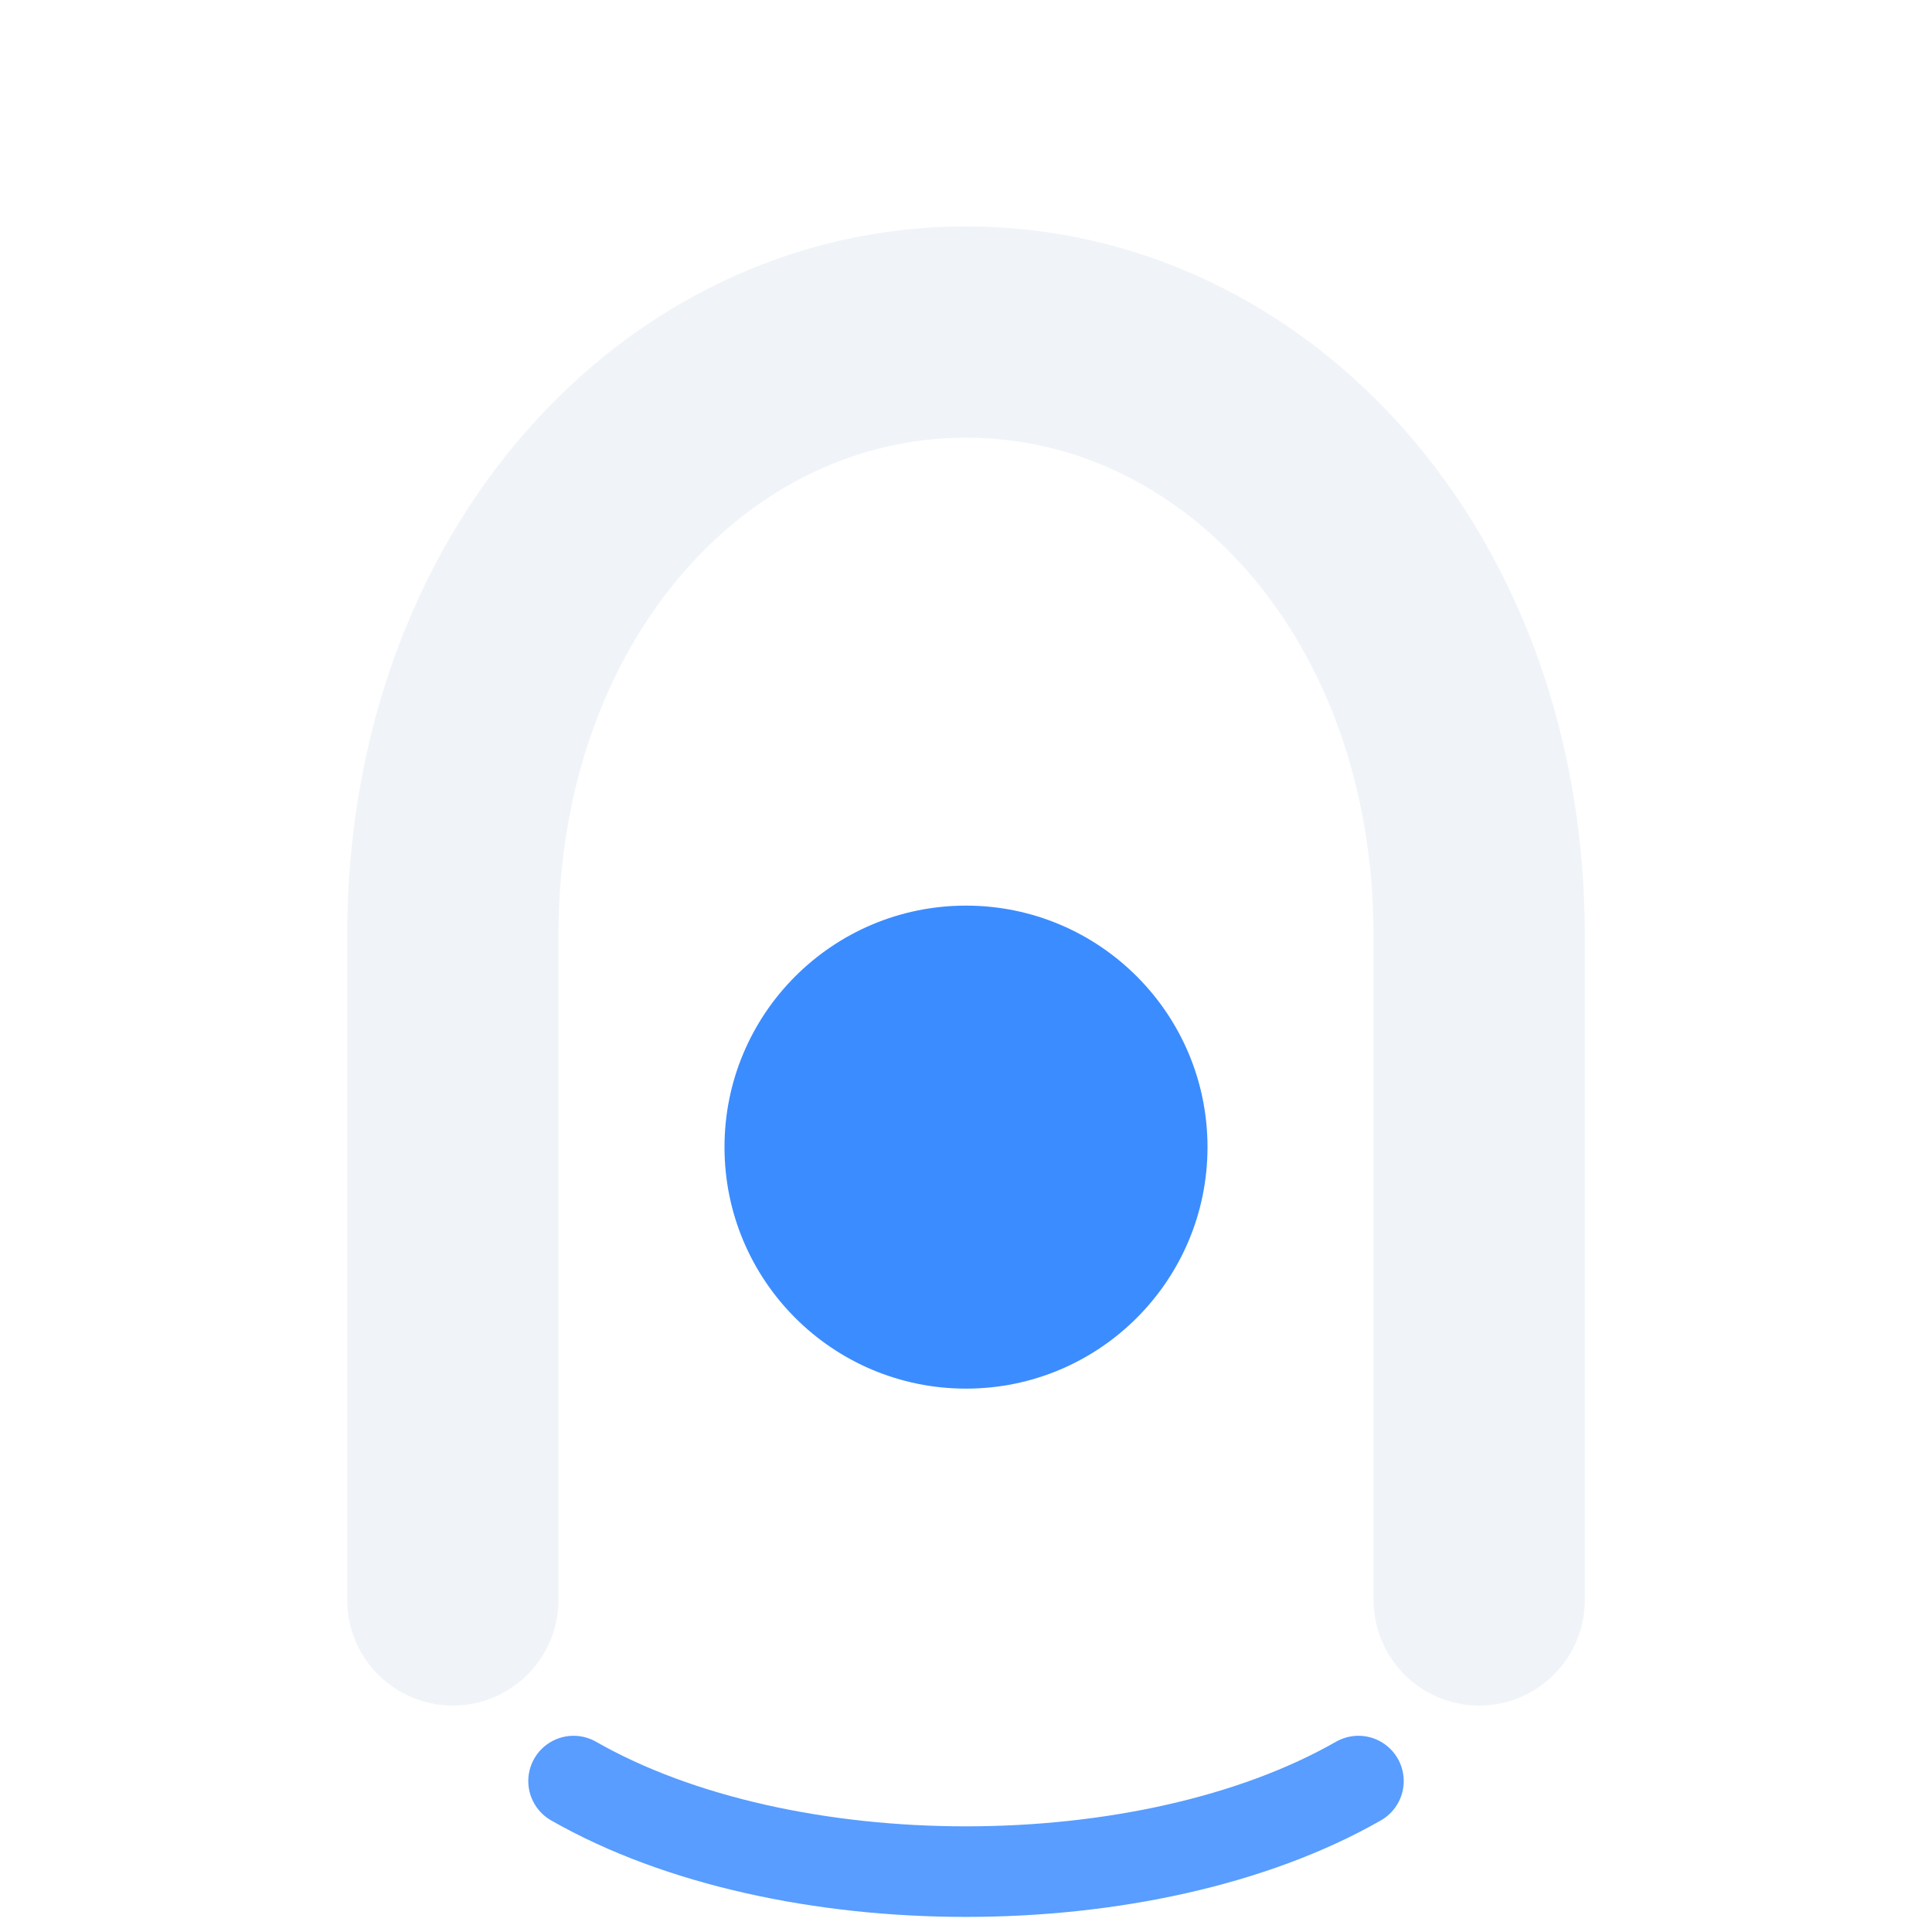
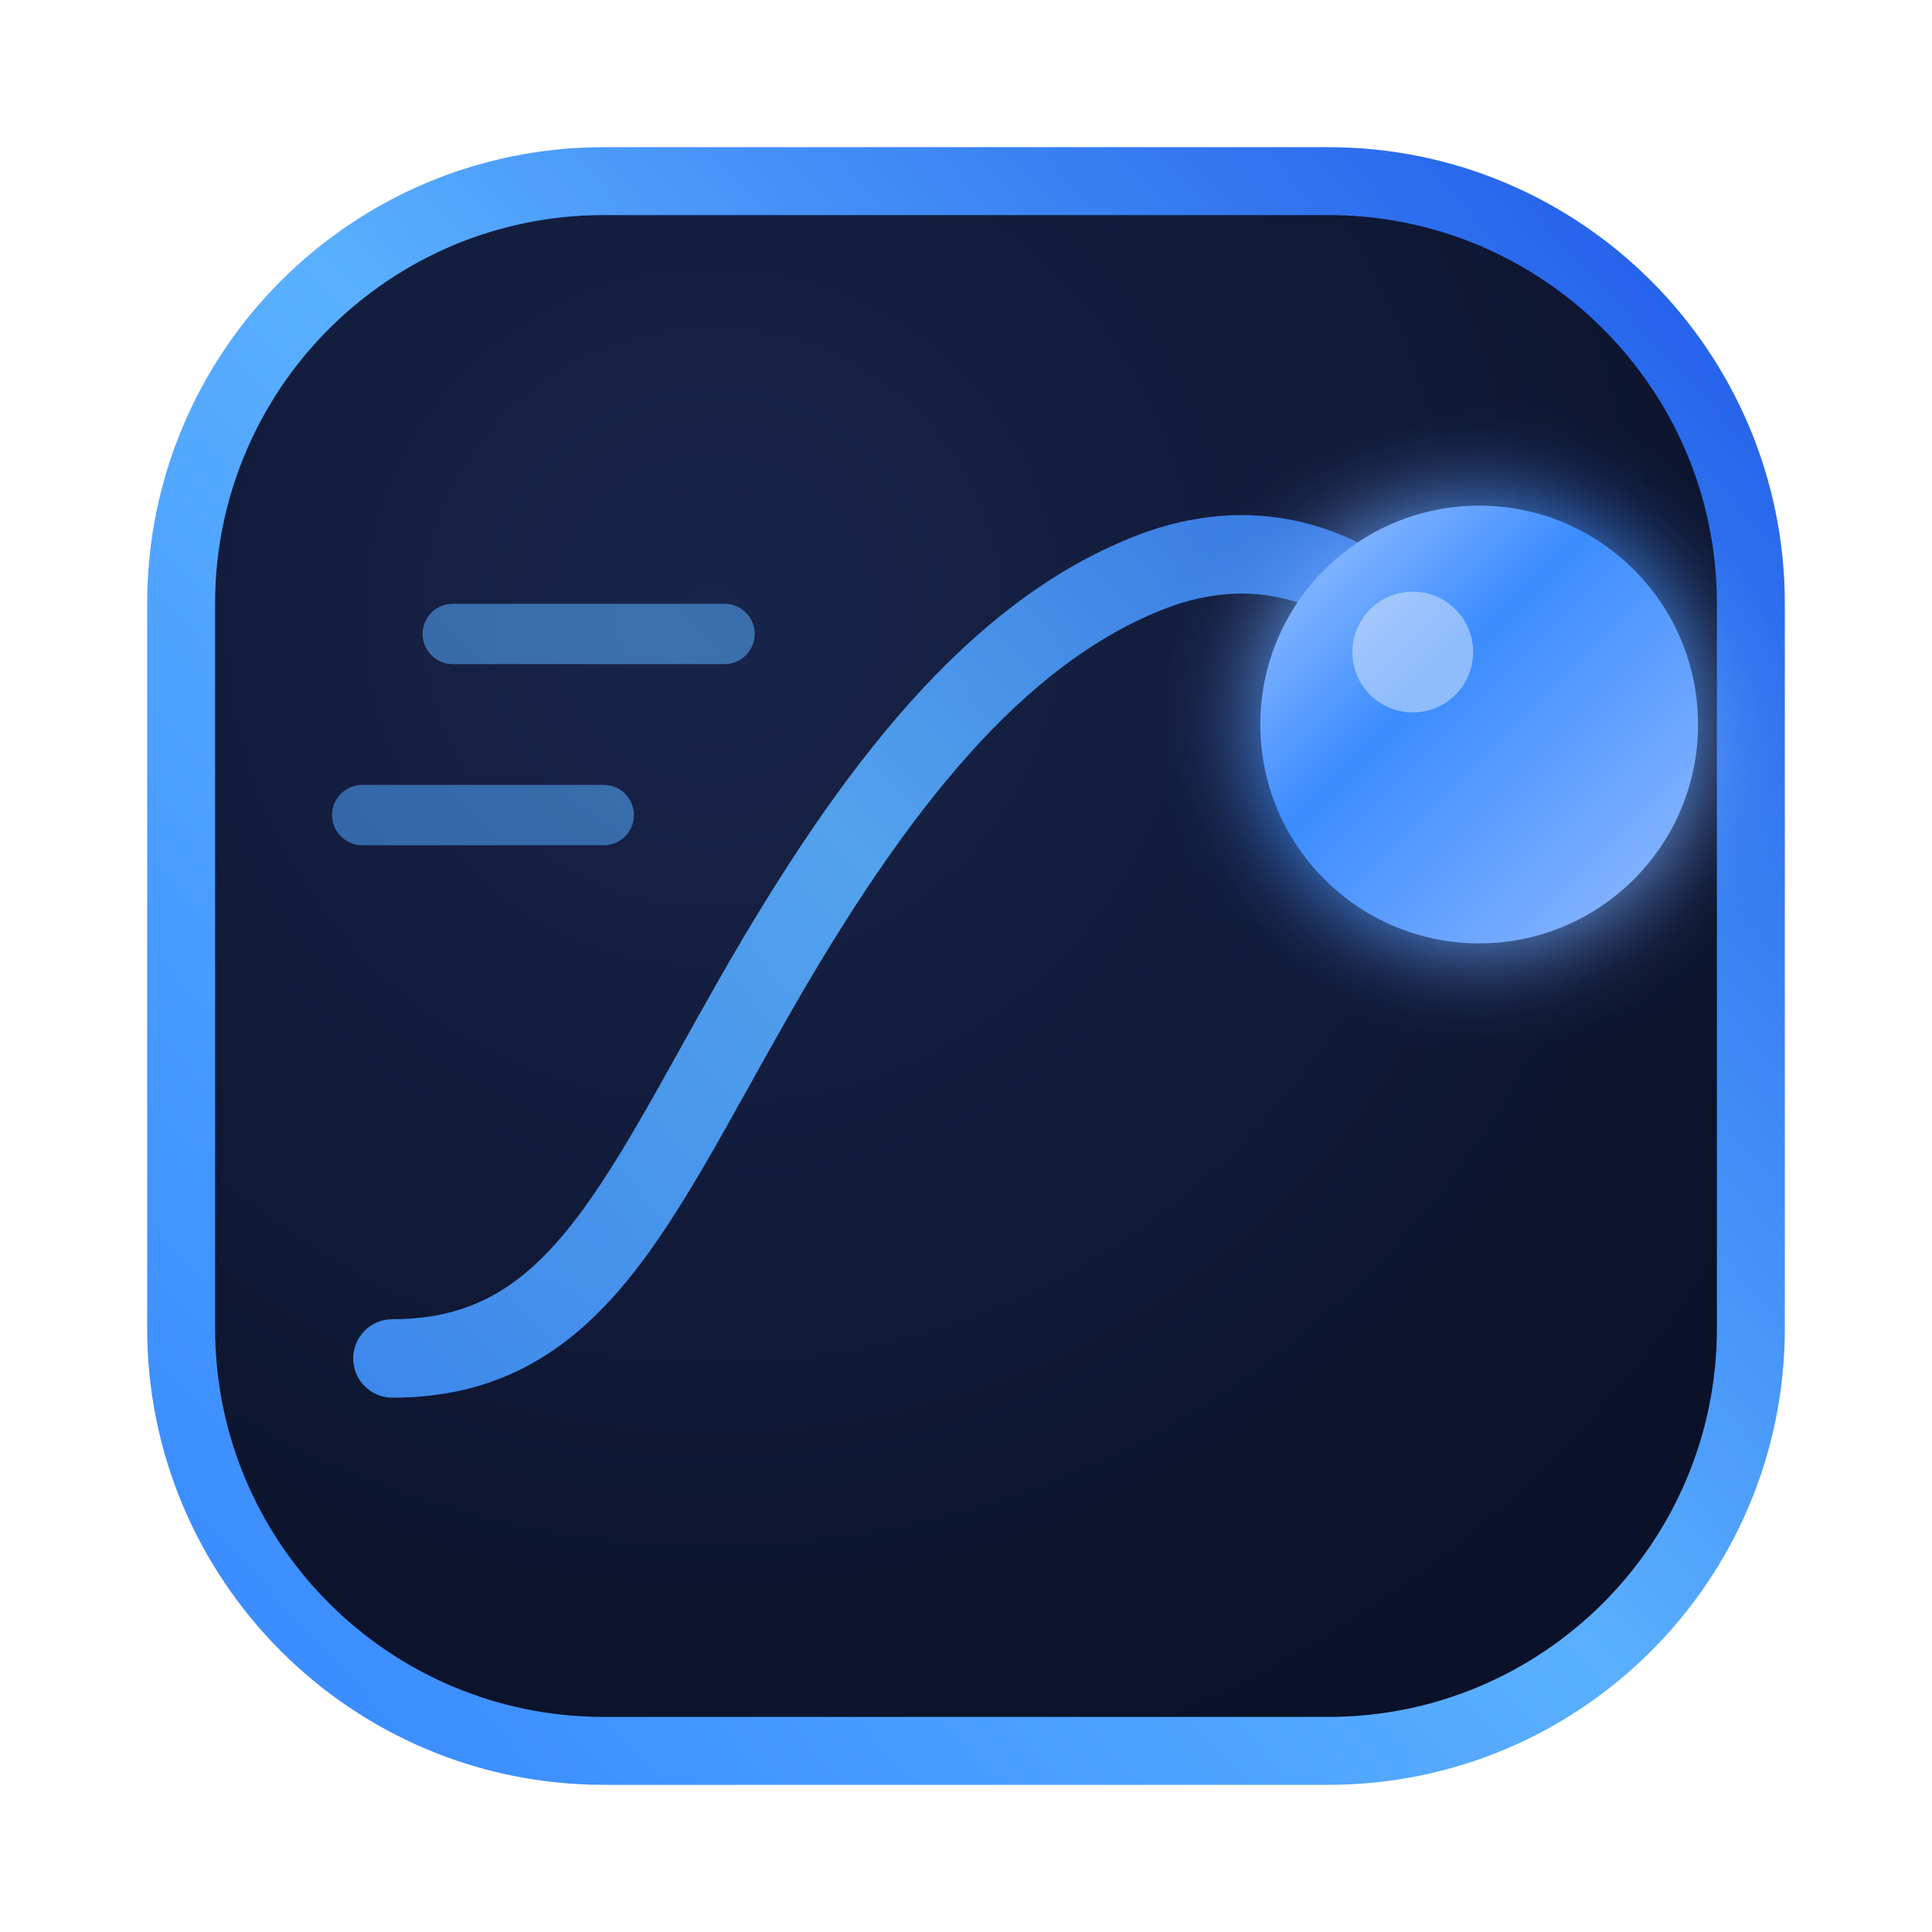
<svg xmlns="http://www.w3.org/2000/svg" viewBox="0 0 64 64" fill="none" role="img" aria-label="Boing Network">
-   <path d="M15 53 V31 C15 19.4 22.7 11 32 11 C41.3 11 49 19.4 49 31 V53" stroke="#F0F4F8" stroke-width="7" stroke-linecap="round" stroke-linejoin="round" />
-   <circle cx="32" cy="38" r="8" fill="#3B8CFF" />
-   <path d="M19 59 C26 63 38 63 45 59" stroke="#3B8CFF" stroke-width="3" stroke-linecap="round" opacity="0.85" />
+   <defs>
+     <linearGradient id="bx-frame" x1="8" y1="54" x2="56" y2="10" gradientUnits="userSpaceOnUse">
+       <stop stop-color="#3B8CFF" />
+       <stop offset="0.5" stop-color="#5ab0ff" />
+       <stop offset="1" stop-color="#2563EB" />
+     </linearGradient>
+     <linearGradient id="bx-orb" x1="40" y1="14" x2="56" y2="30" gradientUnits="userSpaceOnUse">
+       <stop stop-color="#CFE0FF" />
+       <stop offset="0.5" stop-color="#3B8CFF" />
+       <stop offset="1" stop-color="#8DB8FF" />
+     </linearGradient>
+     <radialGradient id="bx-slab" cx="34%" cy="28%" r="78%">
+       <stop offset="0" stop-color="#18244A" />
+       <stop offset="1" stop-color="#0A1128" />
+     </radialGradient>
+     <filter id="bx-glow" x="-50%" y="-50%" width="200%" height="200%">
+       <feGaussianBlur stdDeviation="1.6" result="b" />
+       <feMerge>
+         <feMergeNode in="b" />
+         <feMergeNode in="SourceGraphic" />
+       </feMerge>
+     </filter>
+   </defs>
+   <rect x="6" y="6" width="52" height="52" rx="14" fill="url(#bx-slab)" stroke="url(#bx-frame)" stroke-width="2.25" />
+   <path d="M15 21h9M12 27h8" stroke="url(#bx-frame)" stroke-width="2" stroke-linecap="round" opacity="0.55" />
+   <path d="M13 45 C 19 45 21 40 25 33 C 29 26 33 21 38 19 C 43 17 47 20 49 24" stroke="url(#bx-frame)" stroke-width="2.6" stroke-linecap="round" opacity="0.9" />
+   <circle cx="49" cy="24" r="7.25" fill="url(#bx-orb)" filter="url(#bx-glow)" />
+   <circle cx="46.8" cy="21.6" r="2" fill="#F0F4F8" opacity="0.45" />
</svg>
